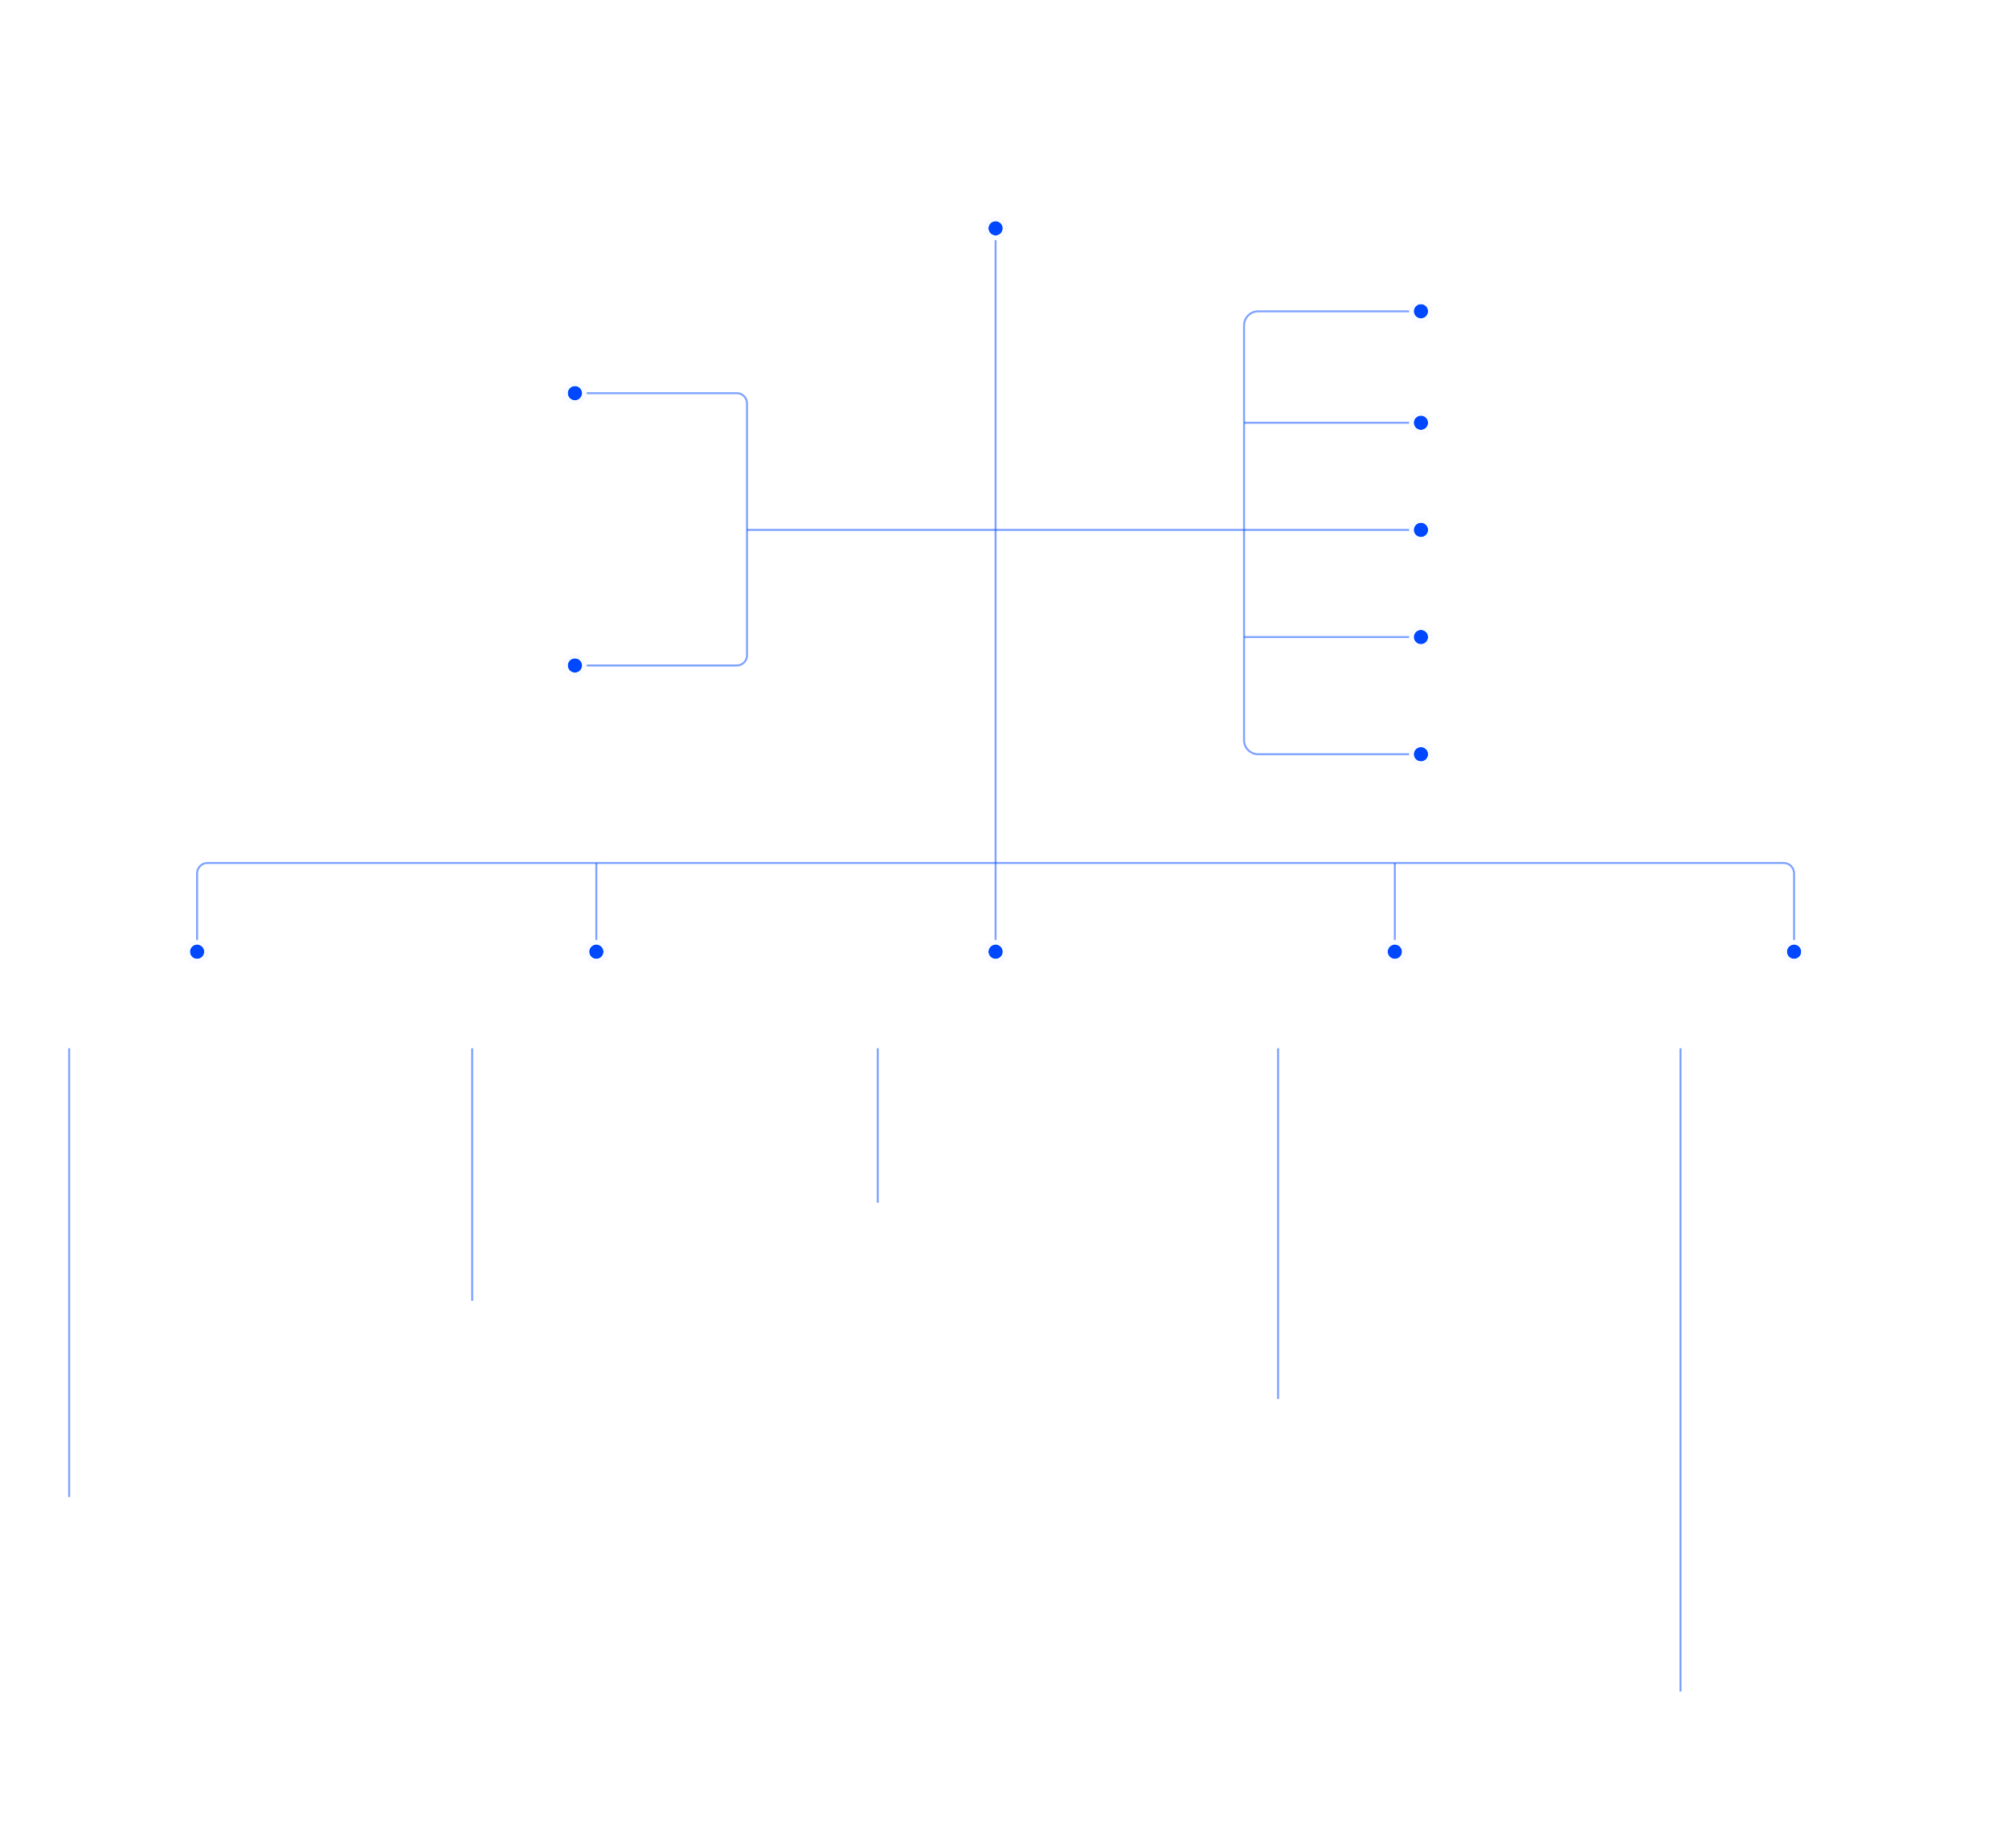
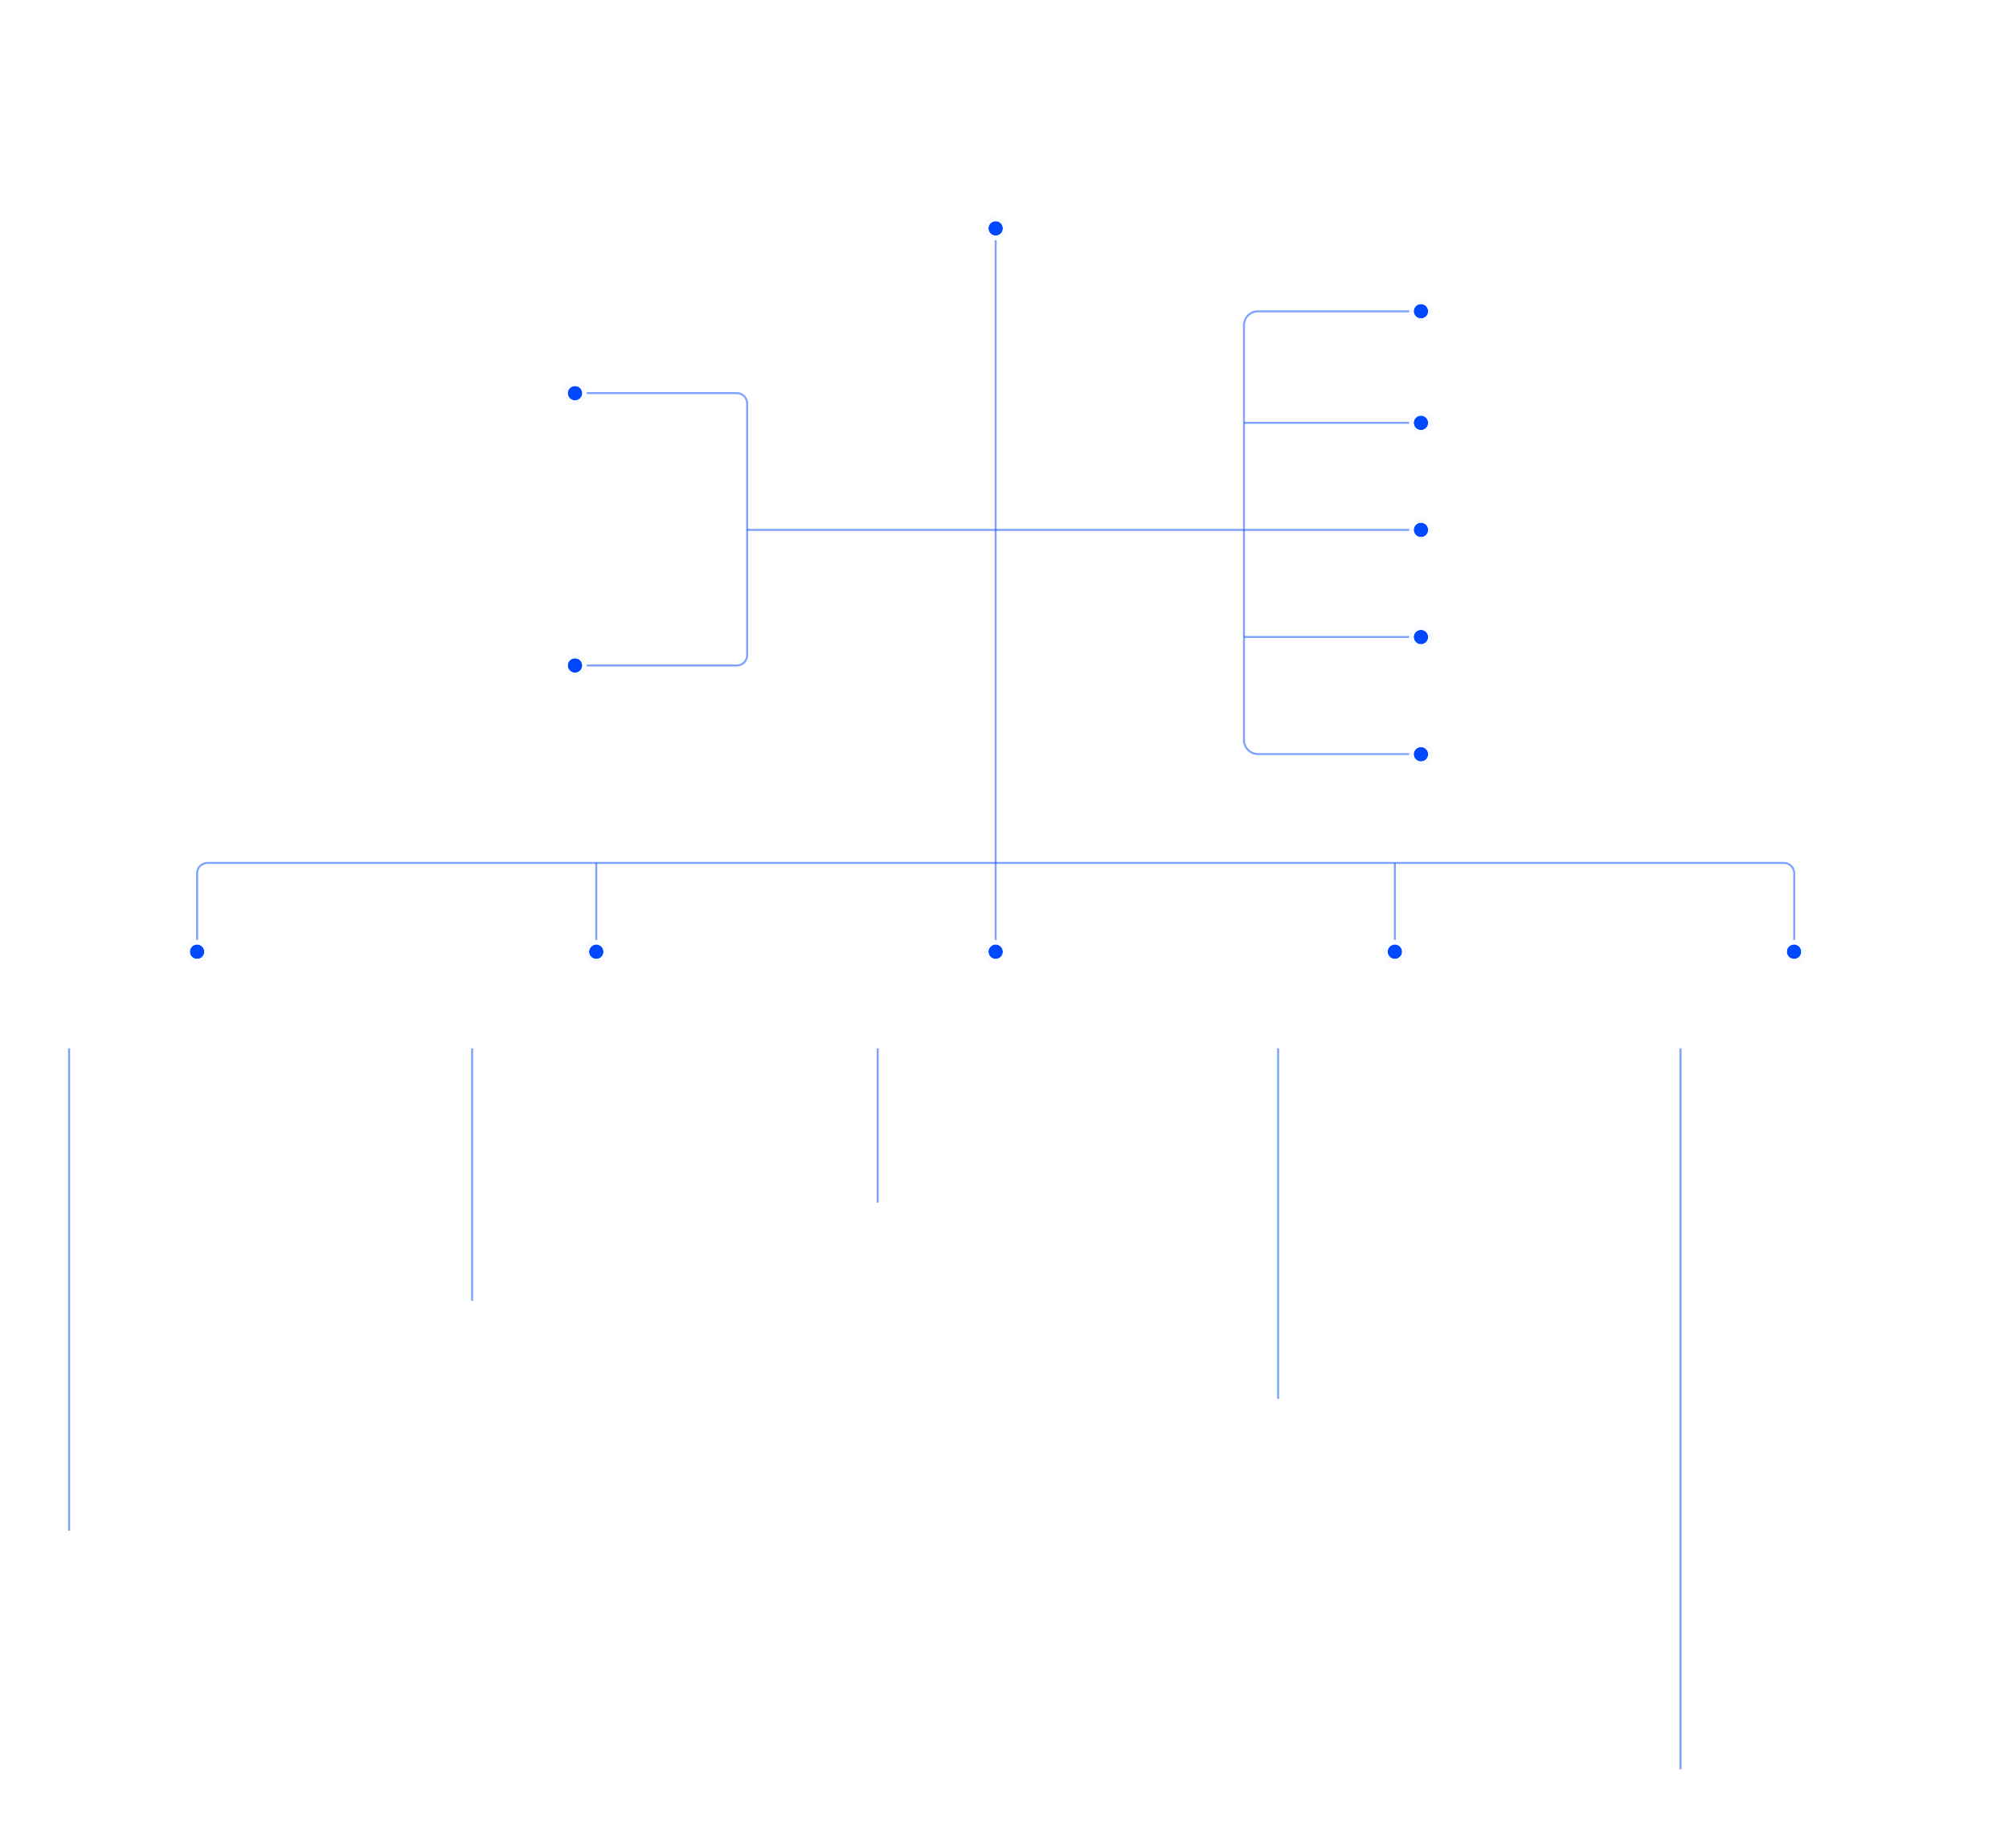
- <svg xmlns="http://www.w3.org/2000/svg" id="图层_1" data-name="图层 1" viewBox="0 0 1000 920">
-   <defs>
-     <style>.cls-1,.cls-3{fill:none;stroke:#0048ff;stroke-miterlimit:10;}.cls-1,.cls-2{opacity:0.5;}.cls-4{fill:#0048ff;}.cls-5{fill:#fafbff;}</style>
-   </defs>
-   <line class="cls-1" x1="34.43" y1="521.86" x2="34.43" y2="745.29" />
-   <line class="cls-1" x1="235.04" y1="521.86" x2="235.04" y2="647.59" />
-   <line class="cls-1" x1="436.91" y1="521.86" x2="436.91" y2="598.74" />
-   <line class="cls-1" x1="636.18" y1="521.86" x2="636.18" y2="696.44" />
-   <line class="cls-1" x1="836.49" y1="521.86" x2="836.49" y2="842.09" />
-   <g class="cls-2">
-     <line class="cls-3" x1="495.56" y1="115.32" x2="495.56" y2="473.8" />
+ <svg xmlns="http://www.w3.org/2000/svg" version="1.1" id="图层_1" x="0px" y="0px" viewBox="0 0 1000 920" style="enable-background:new 0 0 1000 920;" xml:space="preserve">
+   <style type="text/css">
+ 	.st0{opacity:0.5;fill:none;stroke:#0048FF;stroke-miterlimit:10;enable-background:new    ;}
+ 	.st1{opacity:0.5;}
+ 	.st2{fill:none;stroke:#0048FF;stroke-miterlimit:10;}
+ 	.st3{fill:#0048FF;}
+ 	.st4{fill:#FAFBFF;}
+ </style>
+   <line class="st0" x1="34.4" y1="521.9" x2="34.4" y2="762" />
+   <line class="st0" x1="235" y1="521.9" x2="235" y2="647.6" />
+   <line class="st0" x1="436.9" y1="521.9" x2="436.9" y2="598.7" />
+   <line class="st0" x1="636.2" y1="521.9" x2="636.2" y2="696.4" />
+   <line class="st0" x1="836.5" y1="521.9" x2="836.5" y2="880.9" />
+   <g class="st1">
+     <line class="st2" x1="495.6" y1="115.3" x2="495.6" y2="473.8" />
  </g>
-   <line class="cls-1" x1="495.56" y1="263.8" x2="708.02" y2="263.8" />
-   <line class="cls-1" x1="495.56" y1="263.8" x2="371.83" y2="263.8" />
-   <path class="cls-1" d="M286.17,195.74h80.59a5.07,5.07,0,0,1,5.07,5.07V326.23a5.07,5.07,0,0,1-5.07,5.07H286.17" />
-   <path class="cls-1" d="M705,155H626.24a7,7,0,0,0-7,7V368.54a7,7,0,0,0,7,6.94H705" />
-   <line class="cls-1" x1="704.96" y1="317.15" x2="619.29" y2="317.15" />
-   <line class="cls-1" x1="704.96" y1="210.46" x2="619.29" y2="210.46" />
-   <path class="cls-1" d="M98.1,473.8v-39a5.18,5.18,0,0,1,5.18-5.18H887.84a5.18,5.18,0,0,1,5.18,5.18v39" />
-   <line class="cls-1" x1="296.83" y1="429.64" x2="296.83" y2="473.8" />
-   <line class="cls-1" x1="694.29" y1="429.64" x2="694.29" y2="473.8" />
-   <circle class="cls-4" cx="495.56" cy="113.67" r="3.57" />
-   <path class="cls-5" d="M495.56,110.09a3.58,3.58,0,1,1-3.57,3.58,3.58,3.58,0,0,1,3.57-3.58m0-2.33a5.91,5.91,0,1,0,5.91,5.91,5.91,5.91,0,0,0-5.91-5.91Z" />
-   <circle class="cls-4" cx="286.17" cy="195.74" r="3.57" />
-   <path class="cls-5" d="M286.17,192.16a3.58,3.58,0,1,1-3.58,3.58,3.57,3.57,0,0,1,3.58-3.58m0-2.33a5.91,5.91,0,1,0,5.9,5.91,5.92,5.92,0,0,0-5.9-5.91Z" />
-   <circle class="cls-4" cx="286.17" cy="331.3" r="3.57" />
-   <path class="cls-5" d="M286.17,327.73a3.58,3.58,0,1,1-3.58,3.57,3.57,3.57,0,0,1,3.58-3.57m0-2.33a5.91,5.91,0,1,0,5.9,5.9,5.91,5.91,0,0,0-5.9-5.9Z" />
-   <circle class="cls-4" cx="707.29" cy="154.95" r="3.57" />
-   <path class="cls-5" d="M707.29,151.38a3.57,3.57,0,1,1-3.57,3.57,3.57,3.57,0,0,1,3.57-3.57m0-2.34A5.91,5.91,0,1,0,713.2,155a5.92,5.92,0,0,0-5.91-5.91Z" />
-   <circle class="cls-4" cx="707.29" cy="210.46" r="3.57" />
-   <path class="cls-5" d="M707.29,206.89a3.57,3.57,0,1,1-3.57,3.57,3.57,3.57,0,0,1,3.57-3.57m0-2.34a5.91,5.91,0,1,0,5.91,5.91,5.92,5.92,0,0,0-5.91-5.91Z" />
-   <circle class="cls-4" cx="707.29" cy="263.8" r="3.57" />
-   <path class="cls-5" d="M707.29,260.23a3.58,3.58,0,1,1-3.57,3.57,3.57,3.57,0,0,1,3.57-3.57m0-2.33a5.91,5.91,0,1,0,5.91,5.9,5.91,5.91,0,0,0-5.91-5.9Z" />
-   <circle class="cls-4" cx="707.29" cy="317.15" r="3.57" />
-   <path class="cls-5" d="M707.29,313.57a3.58,3.58,0,1,1-3.57,3.58,3.57,3.57,0,0,1,3.57-3.58m0-2.33a5.91,5.91,0,1,0,5.91,5.91,5.92,5.92,0,0,0-5.91-5.91Z" />
-   <circle class="cls-4" cx="707.29" cy="375.48" r="3.57" />
-   <path class="cls-5" d="M707.29,371.91a3.58,3.58,0,1,1-3.57,3.57,3.57,3.57,0,0,1,3.57-3.57m0-2.33a5.91,5.91,0,1,0,5.91,5.9,5.91,5.91,0,0,0-5.91-5.9Z" />
-   <circle class="cls-4" cx="98.1" cy="473.8" r="3.57" />
-   <path class="cls-5" d="M98.1,470.22a3.58,3.58,0,1,1-3.57,3.58,3.57,3.57,0,0,1,3.57-3.58m0-2.33A5.91,5.91,0,1,0,104,473.8a5.91,5.91,0,0,0-5.91-5.91Z" />
-   <circle class="cls-4" cx="296.83" cy="473.8" r="3.57" />
-   <path class="cls-5" d="M296.83,470.22a3.58,3.58,0,1,1-3.57,3.58,3.58,3.58,0,0,1,3.57-3.58m0-2.33a5.91,5.91,0,1,0,5.91,5.91,5.91,5.91,0,0,0-5.91-5.91Z" />
-   <circle class="cls-4" cx="495.56" cy="473.8" r="3.57" />
-   <path class="cls-5" d="M495.56,470.22A3.58,3.58,0,1,1,492,473.8a3.58,3.58,0,0,1,3.57-3.58m0-2.33a5.91,5.91,0,1,0,5.91,5.91,5.91,5.91,0,0,0-5.91-5.91Z" />
-   <circle class="cls-4" cx="694.29" cy="473.8" r="3.57" />
-   <path class="cls-5" d="M694.29,470.22a3.58,3.58,0,1,1-3.57,3.58,3.58,3.58,0,0,1,3.57-3.58m0-2.33a5.91,5.91,0,1,0,5.91,5.91,5.91,5.91,0,0,0-5.91-5.91Z" />
-   <circle class="cls-4" cx="893.02" cy="473.8" r="3.57" />
-   <path class="cls-5" d="M893,470.22a3.58,3.58,0,1,1-3.57,3.58,3.58,3.58,0,0,1,3.57-3.58m0-2.33a5.91,5.91,0,1,0,5.91,5.91,5.91,5.91,0,0,0-5.91-5.91Z" />
+   <line class="st0" x1="495.6" y1="263.8" x2="708" y2="263.8" />
+   <line class="st0" x1="495.6" y1="263.8" x2="371.8" y2="263.8" />
+   <path class="st0" d="M286.2,195.7h80.6c2.8,0,5.1,2.3,5.1,5.1l0,0v125.4c0,2.8-2.3,5.1-5.1,5.1l0,0h-80.6" />
+   <path class="st0" d="M705,155h-78.8c-3.9,0-7,3.1-7,7v206.5c0,3.8,3.2,6.9,7,6.9H705" />
+   <line class="st0" x1="705" y1="317.1" x2="619.3" y2="317.1" />
+   <line class="st0" x1="705" y1="210.5" x2="619.3" y2="210.5" />
+   <path class="st0" d="M98.1,473.8v-39c0-2.9,2.3-5.2,5.2-5.2h784.6c2.9,0,5.2,2.3,5.2,5.2v39" />
+   <line class="st0" x1="296.8" y1="429.6" x2="296.8" y2="473.8" />
+   <line class="st0" x1="694.3" y1="429.6" x2="694.3" y2="473.8" />
+   <circle class="st3" cx="495.6" cy="113.7" r="3.6" />
+   <path class="st4" d="M495.6,110.1c2,0,3.6,1.6,3.6,3.6s-1.6,3.6-3.6,3.6s-3.6-1.6-3.6-3.6l0,0C492,111.7,493.6,110.1,495.6,110.1   M495.6,107.8c-3.3,0-5.9,2.6-5.9,5.9s2.6,5.9,5.9,5.9s5.9-2.6,5.9-5.9S498.8,107.8,495.6,107.8L495.6,107.8z" />
+   <circle class="st3" cx="286.2" cy="195.7" r="3.6" />
+   <path class="st4" d="M286.2,192.2c2,0,3.6,1.6,3.6,3.6s-1.6,3.6-3.6,3.6s-3.6-1.6-3.6-3.6l0,0C282.6,193.8,284.2,192.2,286.2,192.2  L286.2,192.2 M286.2,189.8c-3.3,0-5.9,2.6-5.9,5.9c0,3.3,2.6,5.9,5.9,5.9s5.9-2.6,5.9-5.9l0,0C292.1,192.5,289.4,189.8,286.2,189.8z  " />
+   <circle class="st3" cx="286.2" cy="331.3" r="3.6" />
+   <path class="st4" d="M286.2,327.7c2,0,3.6,1.6,3.6,3.6s-1.6,3.6-3.6,3.6s-3.6-1.6-3.6-3.6l0,0C282.6,329.3,284.2,327.7,286.2,327.7  L286.2,327.7 M286.2,325.4c-3.3,0-5.9,2.6-5.9,5.9s2.6,5.9,5.9,5.9s5.9-2.6,5.9-5.9l0,0C292.1,328,289.4,325.4,286.2,325.4z" />
+   <circle class="st3" cx="707.3" cy="154.9" r="3.6" />
+   <path class="st4" d="M707.3,151.4c2,0,3.6,1.6,3.6,3.6s-1.6,3.6-3.6,3.6s-3.6-1.6-3.6-3.6S705.3,151.4,707.3,151.4L707.3,151.4   M707.3,149c-3.3,0-5.9,2.6-5.9,5.9c0,3.3,2.6,5.9,5.9,5.9c3.2,0,5.9-2.6,5.9-5.9C713.2,151.7,710.6,149.1,707.3,149L707.3,149z" />
+   <circle class="st3" cx="707.3" cy="210.5" r="3.6" />
+   <path class="st4" d="M707.3,206.9c2,0,3.6,1.6,3.6,3.6s-1.6,3.6-3.6,3.6s-3.6-1.6-3.6-3.6S705.3,206.9,707.3,206.9L707.3,206.9   M707.3,204.6c-3.3,0-5.9,2.6-5.9,5.9s2.6,5.9,5.9,5.9c3.3,0,5.9-2.6,5.9-5.9l0,0C713.2,207.2,710.6,204.6,707.3,204.6z" />
+   <circle class="st3" cx="707.3" cy="263.8" r="3.6" />
+   <path class="st4" d="M707.3,260.2c2,0,3.6,1.6,3.6,3.6s-1.6,3.6-3.6,3.6s-3.6-1.6-3.6-3.6l0,0C703.7,261.8,705.3,260.2,707.3,260.2  L707.3,260.2 M707.3,257.9c-3.3,0-5.9,2.6-5.9,5.9s2.6,5.9,5.9,5.9c3.3,0,5.9-2.6,5.9-5.9l0,0C713.2,260.5,710.6,257.9,707.3,257.9z  " />
+   <circle class="st3" cx="707.3" cy="317.1" r="3.6" />
+   <path class="st4" d="M707.3,313.6c2,0,3.6,1.6,3.6,3.6s-1.6,3.6-3.6,3.6s-3.6-1.6-3.6-3.6l0,0C703.7,315.2,705.3,313.6,707.3,313.6  L707.3,313.6 M707.3,311.2c-3.3,0-5.9,2.6-5.9,5.9s2.6,5.9,5.9,5.9c3.3,0,5.9-2.6,5.9-5.9l0,0C713.2,313.9,710.6,311.2,707.3,311.2z  " />
+   <circle class="st3" cx="707.3" cy="375.5" r="3.6" />
+   <path class="st4" d="M707.3,371.9c2,0,3.6,1.6,3.6,3.6s-1.6,3.6-3.6,3.6s-3.6-1.6-3.6-3.6l0,0C703.7,373.5,705.3,371.9,707.3,371.9  L707.3,371.9 M707.3,369.6c-3.3,0-5.9,2.6-5.9,5.9s2.6,5.9,5.9,5.9c3.3,0,5.9-2.6,5.9-5.9l0,0C713.2,372.2,710.6,369.6,707.3,369.6z  " />
+   <circle class="st3" cx="98.1" cy="473.8" r="3.6" />
+   <path class="st4" d="M98.1,470.2c2,0,3.6,1.6,3.6,3.6s-1.6,3.6-3.6,3.6s-3.6-1.6-3.6-3.6l0,0C94.5,471.8,96.1,470.2,98.1,470.2  L98.1,470.2 M98.1,467.9c-3.3,0-5.9,2.6-5.9,5.9s2.6,5.9,5.9,5.9s5.9-2.6,5.9-5.9l0,0C104,470.5,101.4,467.9,98.1,467.9L98.1,467.9  L98.1,467.9z" />
+   <circle class="st3" cx="296.8" cy="473.8" r="3.6" />
+   <path class="st4" d="M296.8,470.2c2,0,3.6,1.6,3.6,3.6s-1.6,3.6-3.6,3.6s-3.6-1.6-3.6-3.6l0,0C293.3,471.8,294.9,470.2,296.8,470.2   M296.8,467.9c-3.3,0-5.9,2.6-5.9,5.9s2.6,5.9,5.9,5.9s5.9-2.6,5.9-5.9S300.1,467.9,296.8,467.9L296.8,467.9z" />
+   <circle class="st3" cx="495.6" cy="473.8" r="3.6" />
+   <path class="st4" d="M495.6,470.2c2,0,3.6,1.6,3.6,3.6s-1.6,3.6-3.6,3.6s-3.6-1.6-3.6-3.6l0,0C492,471.8,493.6,470.2,495.6,470.2   M495.6,467.9c-3.3,0-5.9,2.6-5.9,5.9s2.6,5.9,5.9,5.9s5.9-2.6,5.9-5.9S498.8,467.9,495.6,467.9L495.6,467.9z" />
+   <circle class="st3" cx="694.3" cy="473.8" r="3.6" />
+   <path class="st4" d="M694.3,470.2c2,0,3.6,1.6,3.6,3.6s-1.6,3.6-3.6,3.6s-3.6-1.6-3.6-3.6l0,0C690.7,471.8,692.3,470.2,694.3,470.2   M694.3,467.9c-3.3,0-5.9,2.6-5.9,5.9s2.6,5.9,5.9,5.9c3.3,0,5.9-2.6,5.9-5.9l0,0C700.2,470.5,697.6,467.9,694.3,467.9z" />
+   <circle class="st3" cx="893" cy="473.8" r="3.6" />
+   <path class="st4" d="M893,470.2c2,0,3.6,1.6,3.6,3.6s-1.6,3.6-3.6,3.6s-3.6-1.6-3.6-3.6l0,0C889.4,471.8,891,470.2,893,470.2   M893,467.9c-3.3,0-5.9,2.6-5.9,5.9s2.6,5.9,5.9,5.9c3.3,0,5.9-2.6,5.9-5.9l0,0C898.9,470.5,896.3,467.9,893,467.9z" />
</svg>
